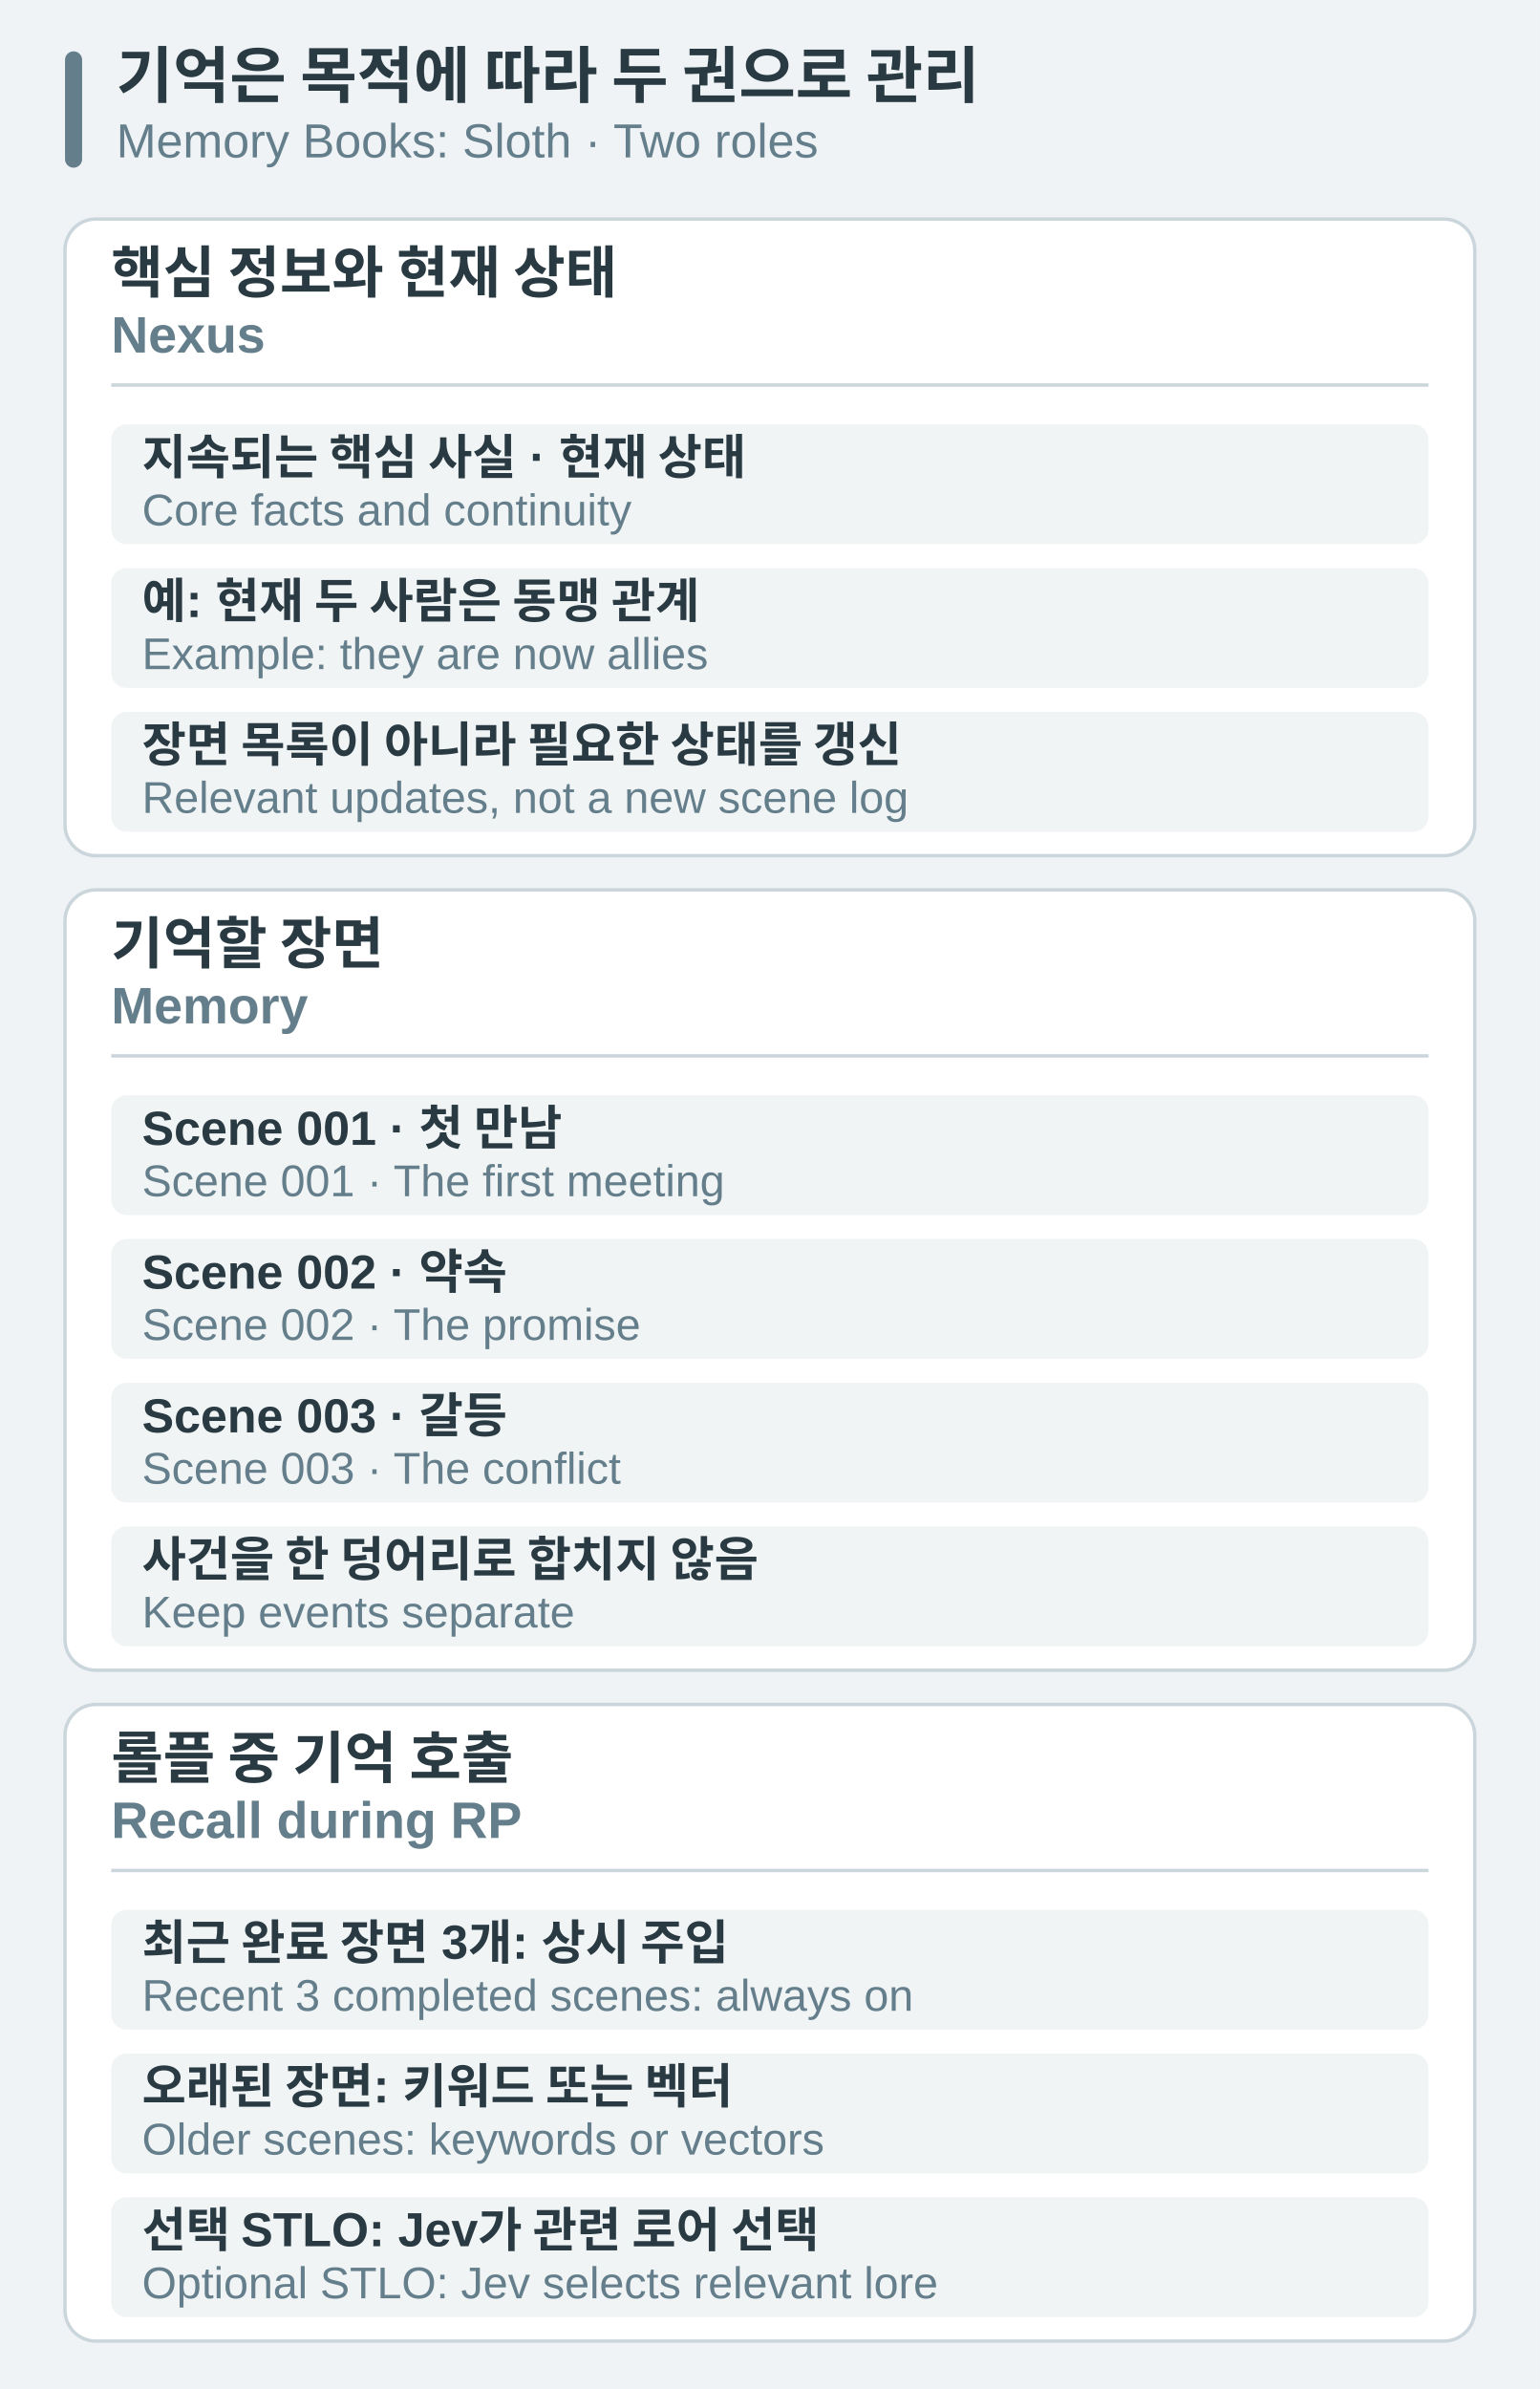
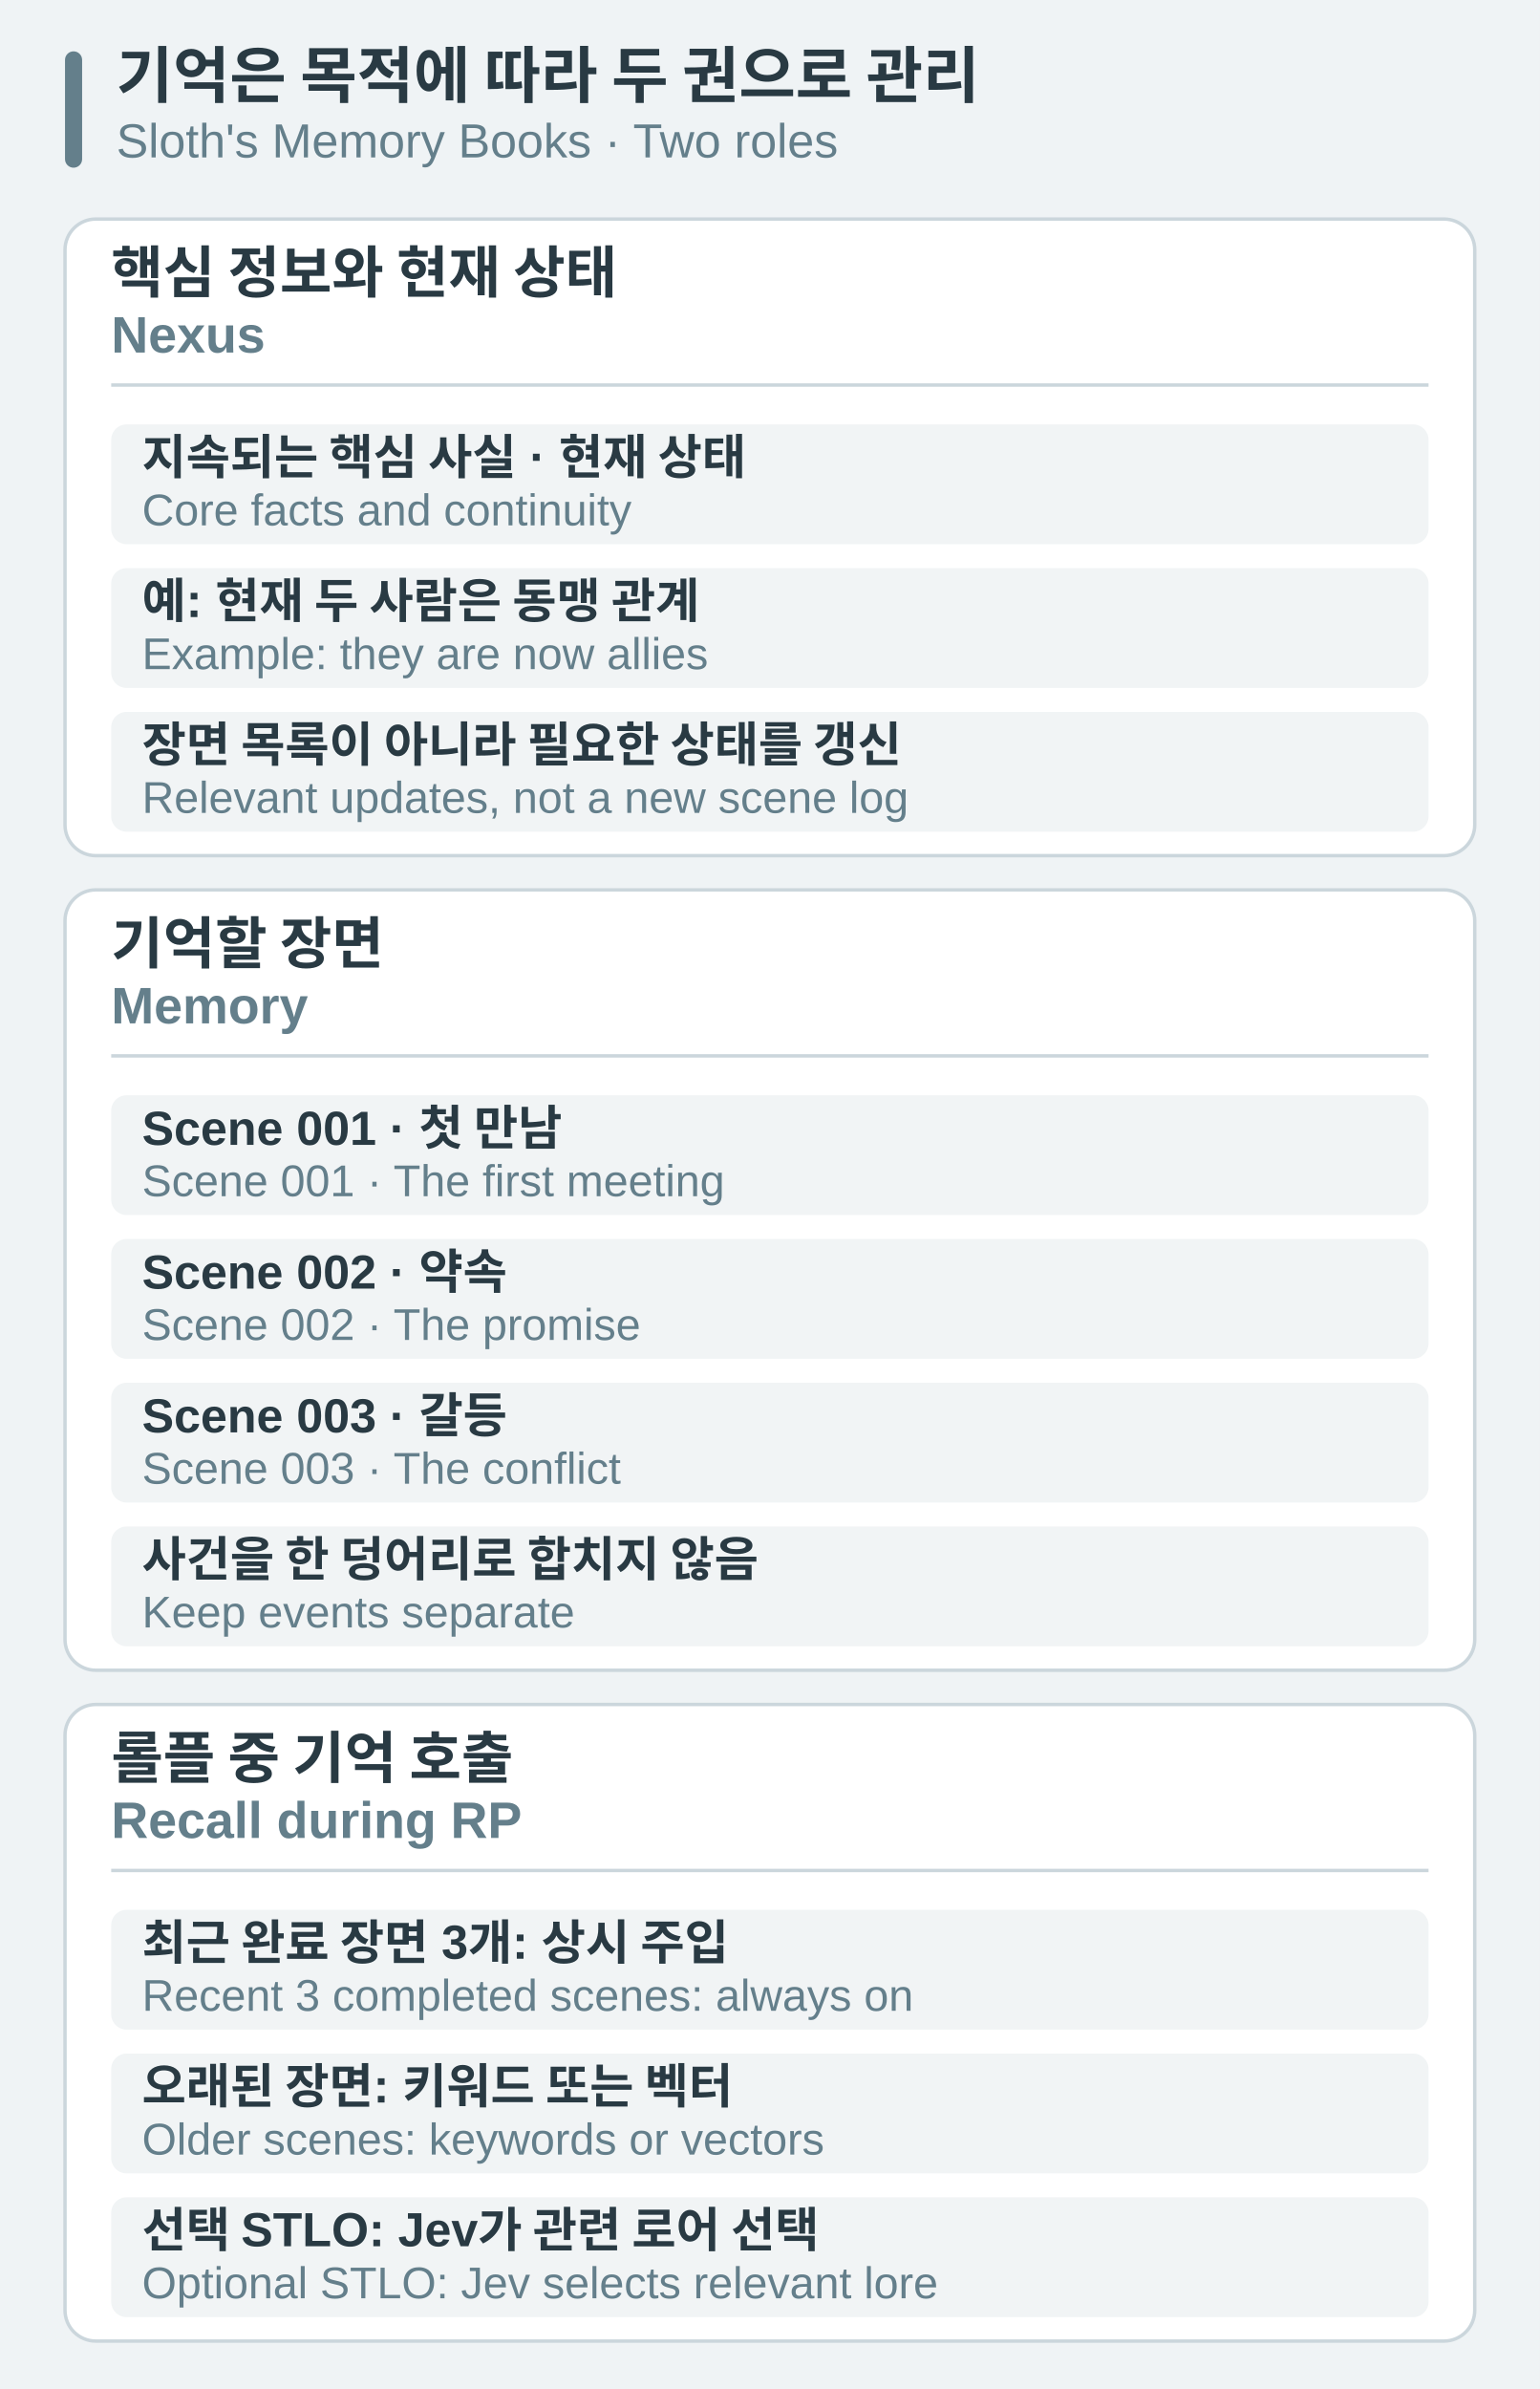
<svg xmlns="http://www.w3.org/2000/svg" width="900" height="1396" viewBox="0 0 900 1396" font-family="Arial,'Noto Sans KR','Apple SD Gothic Neo','Malgun Gothic',sans-serif" role="img" aria-label="Memory Books / Two roles">
  <rect width="900" height="1396" fill="#eff3f5" />
  <rect x="38" y="30" width="10" height="68" rx="5" fill="#647f8b" />
  <text x="68" y="57" font-size="36" fill="#293a43" font-weight="600">기억은 목적에 따라 두 권으로 관리</text>
-   <text x="68" y="92" font-size="28" fill="#647f8b" font-weight="400">Memory Books: Sloth · Two roles</text>
+   <text x="68" y="92" font-size="28" fill="#647f8b" font-weight="400">Sloth's Memory Books · Two roles</text>
  <rect x="38" y="128" width="824" height="372" rx="18" fill="#fff" stroke="#cbd6dc" stroke-width="2" />
  <text x="65" y="171" font-size="33" fill="#293a43" font-weight="600">핵심 정보와 현재 상태</text>
  <text x="65" y="206" font-size="30" fill="#647f8b" font-weight="600">Nexus</text>
  <path d="M65 225H835" stroke="#cbd6dc" stroke-width="2" />
  <rect x="65" y="248" width="770" height="70" rx="9" fill="#f1f4f5" />
  <text x="83" y="277" font-size="28" fill="#293a43" font-weight="600">지속되는 핵심 사실 · 현재 상태</text>
  <text x="83" y="307" font-size="26" fill="#647f8b" font-weight="400">Core facts and continuity</text>
  <rect x="65" y="332" width="770" height="70" rx="9" fill="#f1f4f5" />
  <text x="83" y="361" font-size="28" fill="#293a43" font-weight="600">예: 현재 두 사람은 동맹 관계</text>
  <text x="83" y="391" font-size="26" fill="#647f8b" font-weight="400">Example: they are now allies</text>
  <rect x="65" y="416" width="770" height="70" rx="9" fill="#f1f4f5" />
  <text x="83" y="445" font-size="28" fill="#293a43" font-weight="600">장면 목록이 아니라 필요한 상태를 갱신</text>
  <text x="83" y="475" font-size="26" fill="#647f8b" font-weight="400">Relevant updates, not a new scene log</text>
  <rect x="38" y="520" width="824" height="456" rx="18" fill="#fff" stroke="#cbd6dc" stroke-width="2" />
  <text x="65" y="563" font-size="33" fill="#293a43" font-weight="600">기억할 장면</text>
  <text x="65" y="598" font-size="30" fill="#647f8b" font-weight="600">Memory</text>
  <path d="M65 617H835" stroke="#cbd6dc" stroke-width="2" />
  <rect x="65" y="640" width="770" height="70" rx="9" fill="#f1f4f5" />
  <text x="83" y="669" font-size="28" fill="#293a43" font-weight="600">Scene 001 · 첫 만남</text>
  <text x="83" y="699" font-size="26" fill="#647f8b" font-weight="400">Scene 001 · The first meeting</text>
  <rect x="65" y="724" width="770" height="70" rx="9" fill="#f1f4f5" />
  <text x="83" y="753" font-size="28" fill="#293a43" font-weight="600">Scene 002 · 약속</text>
  <text x="83" y="783" font-size="26" fill="#647f8b" font-weight="400">Scene 002 · The promise</text>
  <rect x="65" y="808" width="770" height="70" rx="9" fill="#f1f4f5" />
  <text x="83" y="837" font-size="28" fill="#293a43" font-weight="600">Scene 003 · 갈등</text>
  <text x="83" y="867" font-size="26" fill="#647f8b" font-weight="400">Scene 003 · The conflict</text>
  <rect x="65" y="892" width="770" height="70" rx="9" fill="#f1f4f5" />
  <text x="83" y="921" font-size="28" fill="#293a43" font-weight="600">사건을 한 덩어리로 합치지 않음</text>
  <text x="83" y="951" font-size="26" fill="#647f8b" font-weight="400">Keep events separate</text>
  <rect x="38" y="996" width="824" height="372" rx="18" fill="#fff" stroke="#cbd6dc" stroke-width="2" />
  <text x="65" y="1039" font-size="33" fill="#293a43" font-weight="600">롤플 중 기억 호출</text>
  <text x="65" y="1074" font-size="30" fill="#647f8b" font-weight="600">Recall during RP</text>
  <path d="M65 1093H835" stroke="#cbd6dc" stroke-width="2" />
  <rect x="65" y="1116" width="770" height="70" rx="9" fill="#f1f4f5" />
  <text x="83" y="1145" font-size="28" fill="#293a43" font-weight="600">최근 완료 장면 3개: 상시 주입</text>
  <text x="83" y="1175" font-size="26" fill="#647f8b" font-weight="400">Recent 3 completed scenes: always on</text>
  <rect x="65" y="1200" width="770" height="70" rx="9" fill="#f1f4f5" />
  <text x="83" y="1229" font-size="28" fill="#293a43" font-weight="600">오래된 장면: 키워드 또는 벡터</text>
  <text x="83" y="1259" font-size="26" fill="#647f8b" font-weight="400">Older scenes: keywords or vectors</text>
  <rect x="65" y="1284" width="770" height="70" rx="9" fill="#f1f4f5" />
  <text x="83" y="1313" font-size="28" fill="#293a43" font-weight="600">선택 STLO: Jev가 관련 로어 선택</text>
  <text x="83" y="1343" font-size="26" fill="#647f8b" font-weight="400">Optional STLO: Jev selects relevant lore</text>
</svg>
